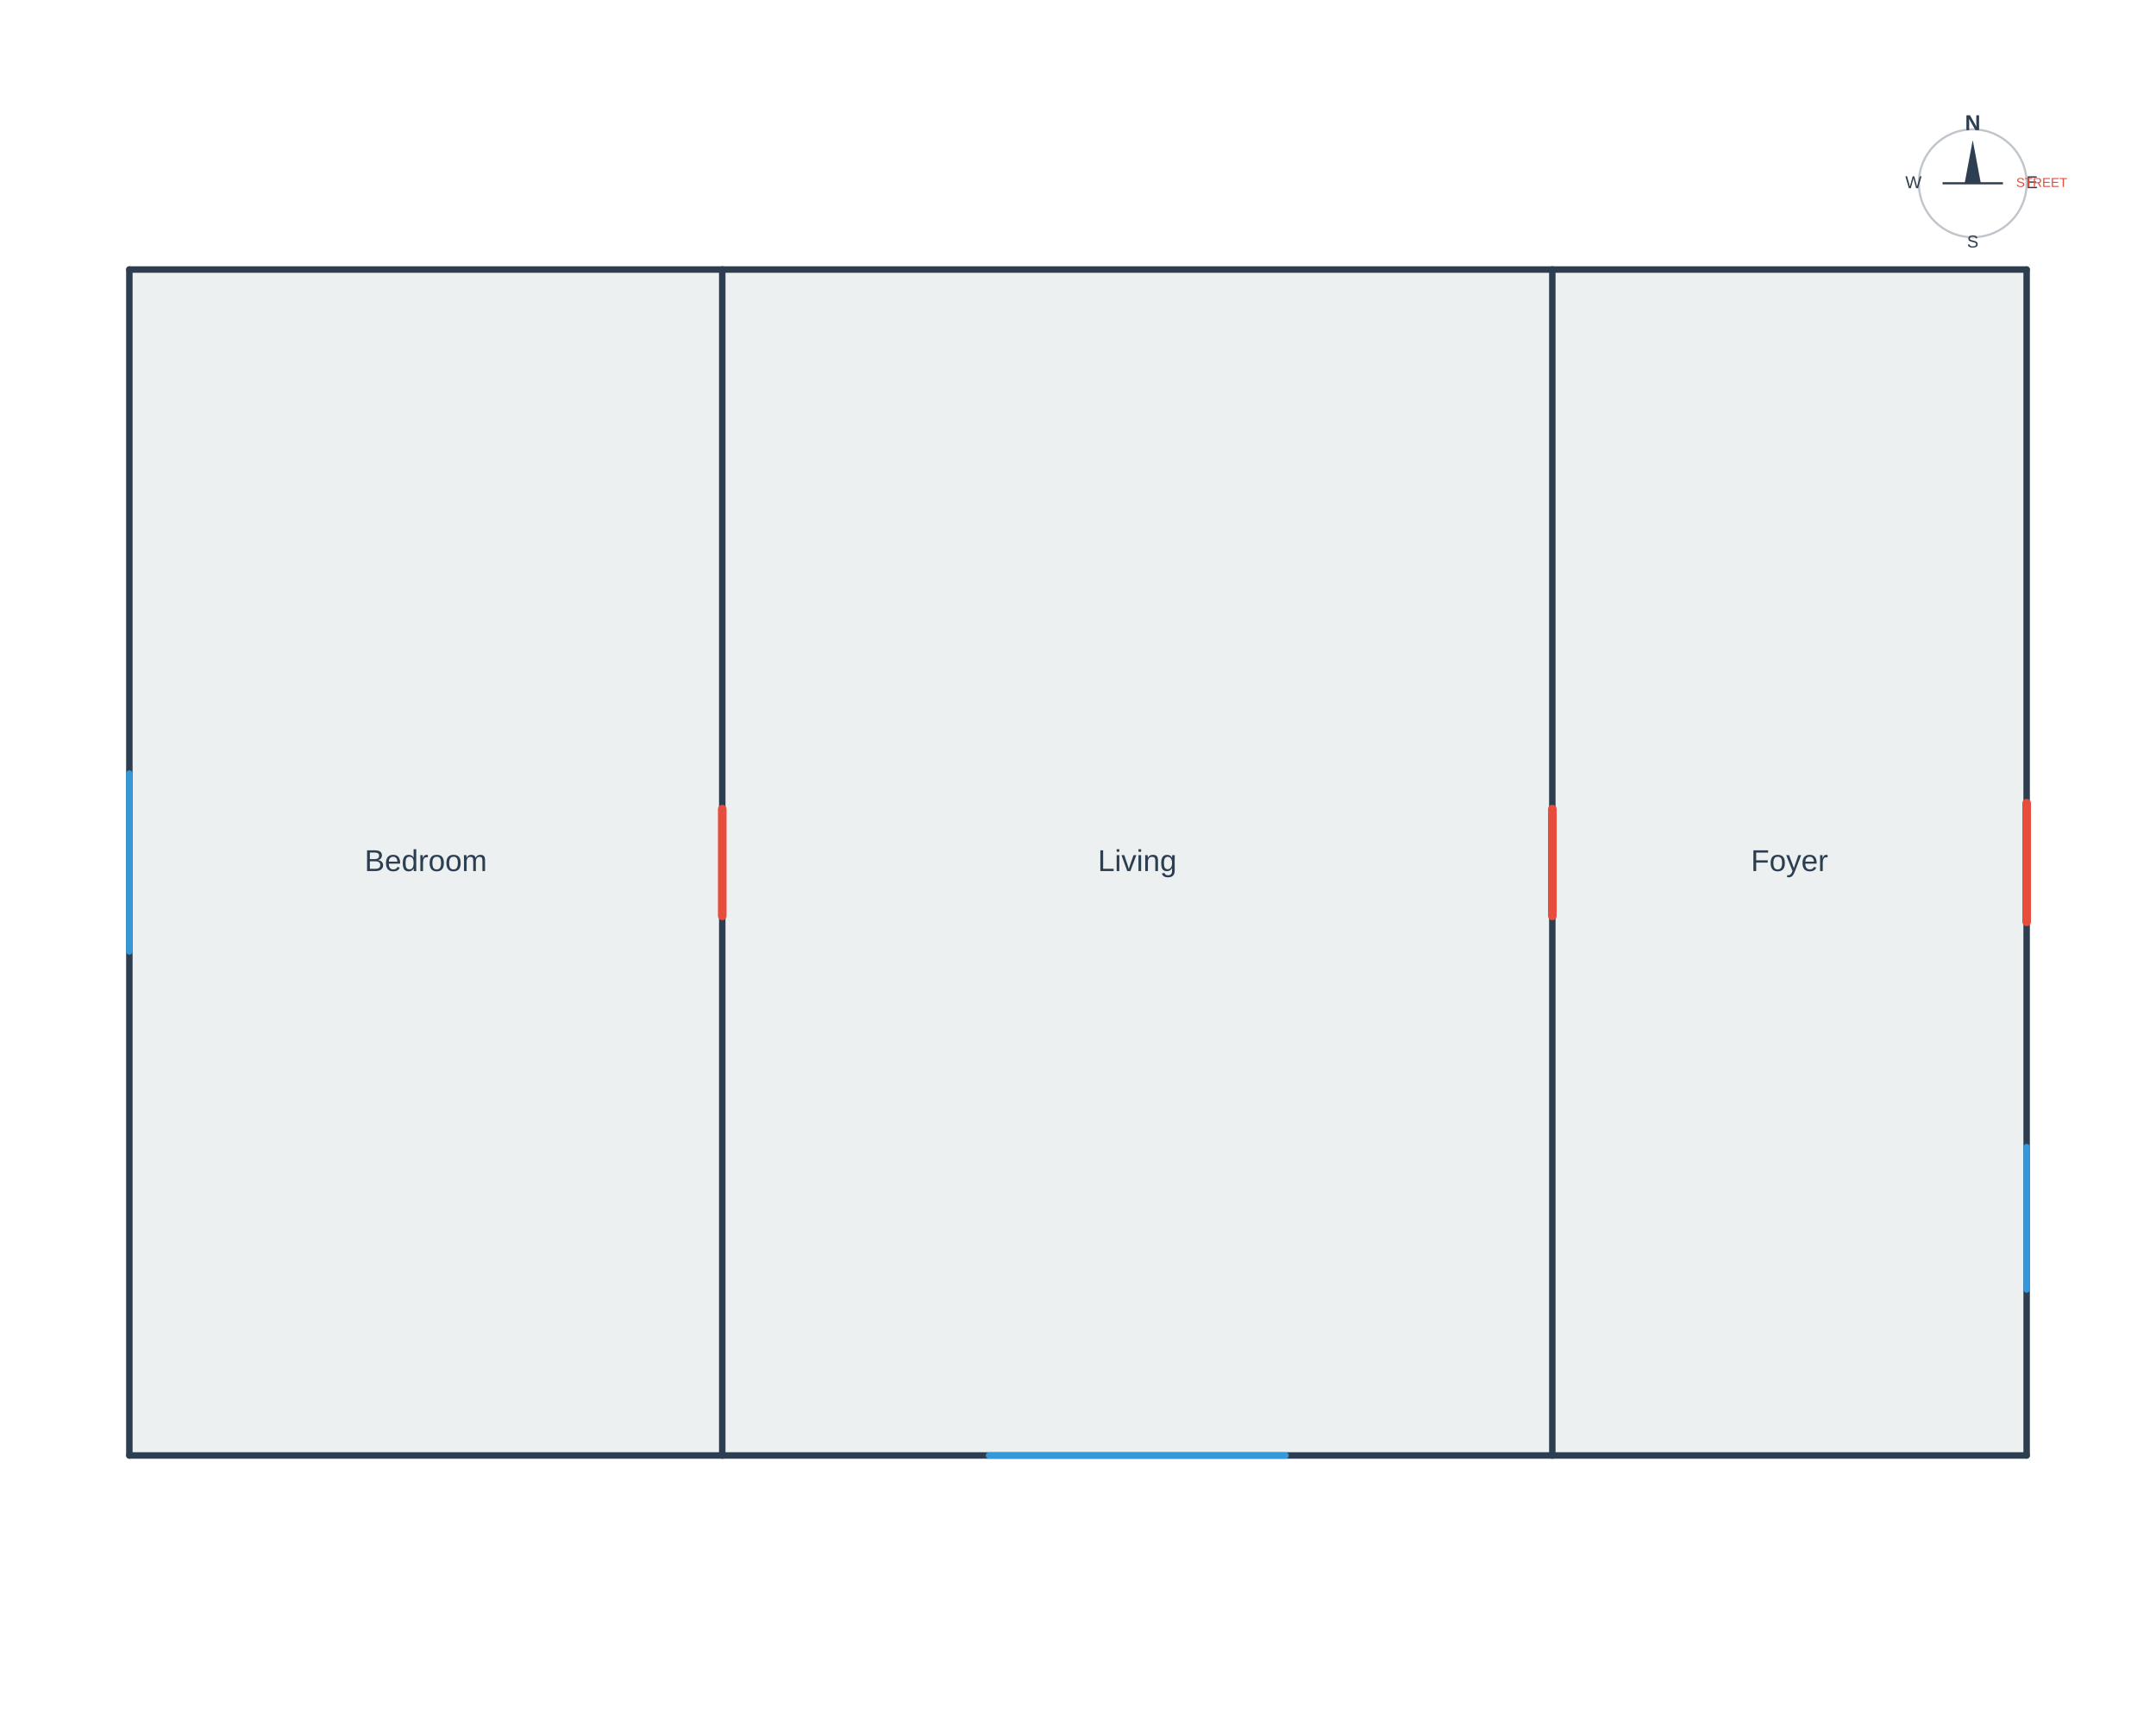
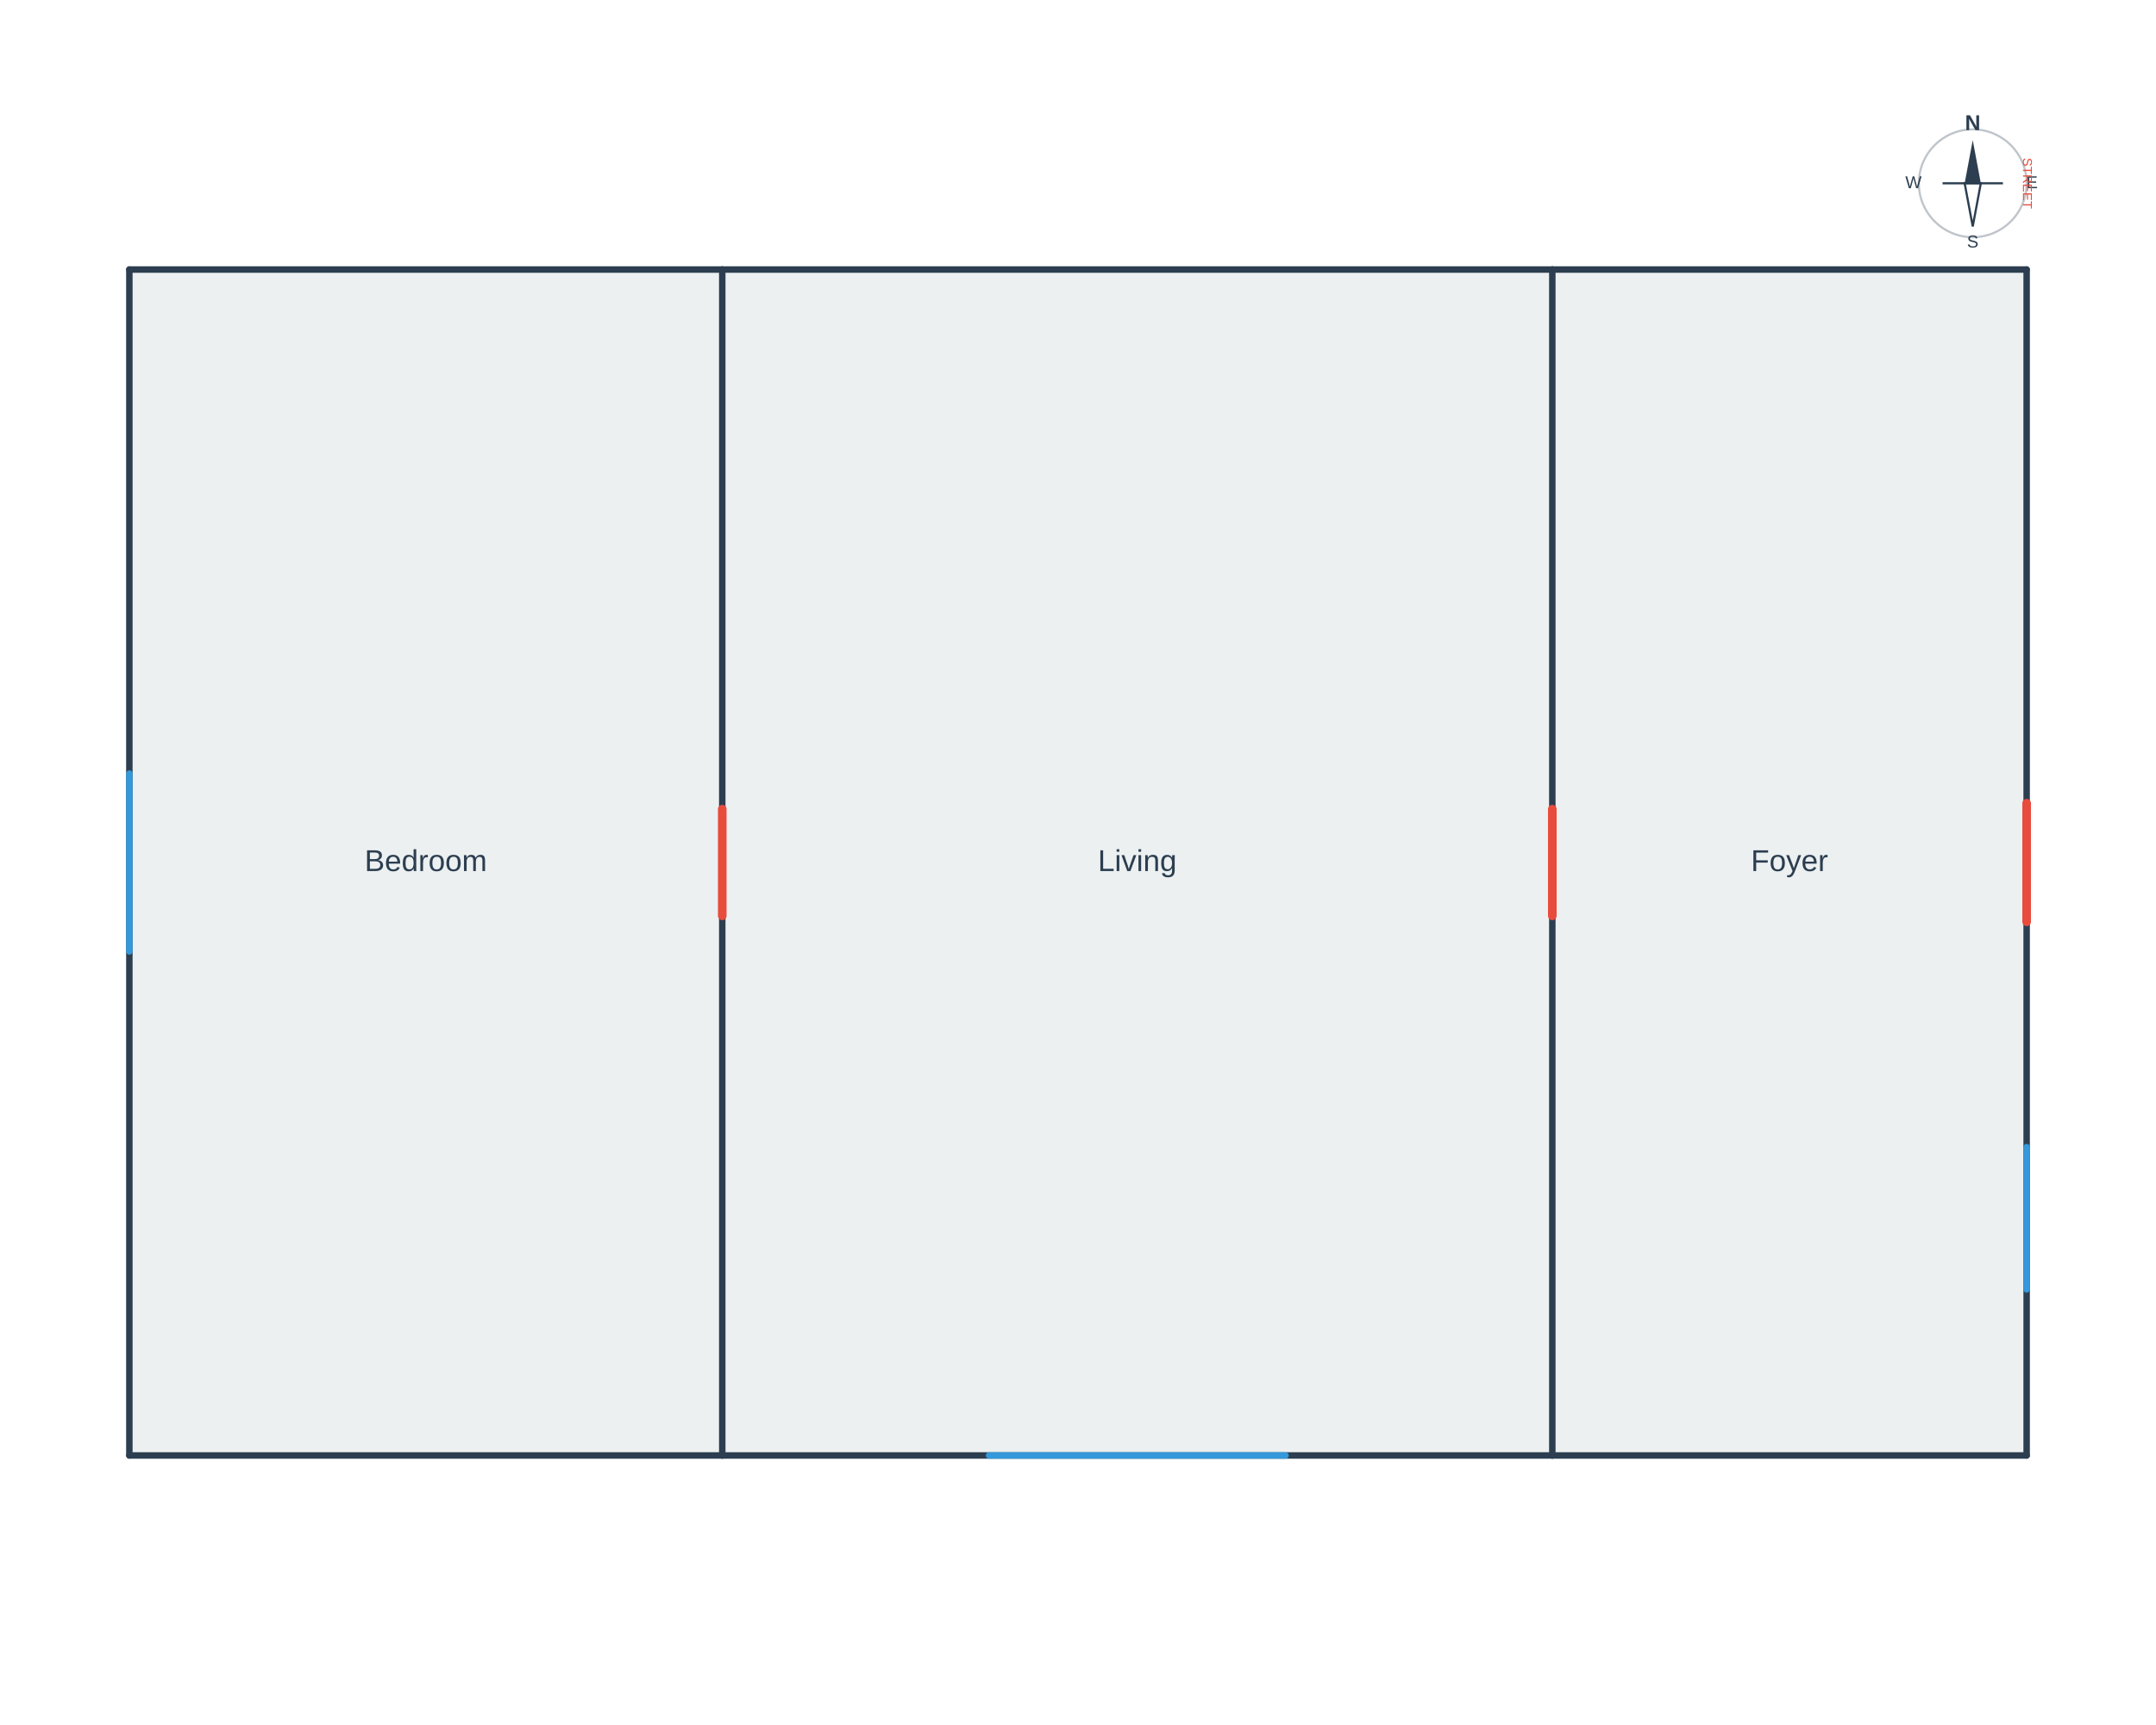
<svg xmlns="http://www.w3.org/2000/svg" width="1000" height="800" viewBox="0 0 1000 800">
  <defs>
    <style>
      .room-label { font-family: Arial, sans-serif; font-weight: 500; }
    </style>
  </defs>
  <rect width="1000" height="800" fill="#ffffff" />
  <path d="M 60.00 675.00 L 940.00 675.00 L 940.00 125.00 L 60.00 125.00 Z" fill="none" stroke="#7f8c8d" stroke-width="2" stroke-dasharray="8,4" />
  <path d="M 60.00 675.00 L 335.00 675.00 L 335.00 125.00 L 60.00 125.00 Z" fill="#ecf0f1" stroke="#bdc3c7" stroke-width="1" />
  <path d="M 335.00 675.00 L 720.00 675.00 L 720.00 125.00 L 335.00 125.00 Z" fill="#ecf0f1" stroke="#bdc3c7" stroke-width="1" />
  <path d="M 720.00 675.00 L 940.00 675.00 L 940.00 125.00 L 720.00 125.00 Z" fill="#ecf0f1" stroke="#bdc3c7" stroke-width="1" />
  <line x1="335.00" y1="675.00" x2="335.00" y2="125.00" stroke="#2c3e50" stroke-width="3" stroke-linecap="round" />
  <line x1="720.00" y1="675.00" x2="720.00" y2="125.00" stroke="#2c3e50" stroke-width="3" stroke-linecap="round" />
  <line x1="60.00" y1="675.00" x2="335.00" y2="675.00" stroke="#2c3e50" stroke-width="3" stroke-linecap="round" />
  <line x1="60.00" y1="125.00" x2="335.00" y2="125.00" stroke="#2c3e50" stroke-width="3" stroke-linecap="round" />
  <line x1="60.00" y1="675.00" x2="60.00" y2="125.00" stroke="#2c3e50" stroke-width="3" stroke-linecap="round" />
  <line x1="335.00" y1="675.00" x2="720.00" y2="675.00" stroke="#2c3e50" stroke-width="3" stroke-linecap="round" />
  <line x1="335.00" y1="125.00" x2="720.00" y2="125.00" stroke="#2c3e50" stroke-width="3" stroke-linecap="round" />
  <line x1="720.00" y1="675.00" x2="940.00" y2="675.00" stroke="#2c3e50" stroke-width="3" stroke-linecap="round" />
  <line x1="940.00" y1="675.00" x2="940.00" y2="125.00" stroke="#2c3e50" stroke-width="3" stroke-linecap="round" />
  <line x1="720.00" y1="125.00" x2="940.00" y2="125.00" stroke="#2c3e50" stroke-width="3" stroke-linecap="round" />
  <line x1="940.00" y1="427.50" x2="940.00" y2="372.50" stroke="#e74c3c" stroke-width="4" stroke-linecap="round" />
  <line x1="720.00" y1="424.75" x2="720.00" y2="375.25" stroke="#e74c3c" stroke-width="4" stroke-linecap="round" />
  <line x1="335.00" y1="424.75" x2="335.00" y2="375.25" stroke="#e74c3c" stroke-width="4" stroke-linecap="round" />
  <line x1="458.75" y1="675.00" x2="596.25" y2="675.00" stroke="#3498db" stroke-width="3" stroke-linecap="round" />
  <line x1="940.00" y1="598.00" x2="940.00" y2="532.00" stroke="#3498db" stroke-width="3" stroke-linecap="round" />
  <line x1="60.00" y1="441.25" x2="60.00" y2="358.75" stroke="#3498db" stroke-width="3" stroke-linecap="round" />
  <text x="197.50" y="400.00" font-size="14" fill="#2c3e50" text-anchor="middle" dominant-baseline="middle" font-family="Arial, sans-serif">Bedroom</text>
  <text x="527.50" y="400.00" font-size="14" fill="#2c3e50" text-anchor="middle" dominant-baseline="middle" font-family="Arial, sans-serif">Living</text>
  <text x="830.00" y="400.00" font-size="14" fill="#2c3e50" text-anchor="middle" dominant-baseline="middle" font-family="Arial, sans-serif">Foyer</text>
  <g class="compass">
    <circle cx="915.00" cy="85.00" r="25.00" fill="none" stroke="#2c3e50" stroke-width="1" opacity="0.3" />
    <polygon points="915.00,65.00 911.25,85.00 918.75,85.00" fill="#2c3e50" />
+     <polygon points="915.00,105.00 911.25,85.00 918.75,85.00" fill="none" stroke="#2c3e50" stroke-width="1" />
    <line x1="901.00" y1="85.00" x2="929.00" y2="85.00" stroke="#2c3e50" stroke-width="1" />
    <text x="915.00" y="57.50" font-size="10.00" fill="#2c3e50" text-anchor="middle" dominant-baseline="middle" font-family="Arial, sans-serif" font-weight="bold">N</text>
    <text x="915.00" y="112.50" font-size="8.00" fill="#2c3e50" text-anchor="middle" dominant-baseline="middle" font-family="Arial, sans-serif">S</text>
    <text x="942.50" y="85.00" font-size="8.00" fill="#2c3e50" text-anchor="middle" dominant-baseline="middle" font-family="Arial, sans-serif">E</text>
    <text x="887.50" y="85.00" font-size="8.00" fill="#2c3e50" text-anchor="middle" dominant-baseline="middle" font-family="Arial, sans-serif">W</text>
-     <text x="947.00" y="85.00" font-size="6.00" fill="#e74c3c" text-anchor="middle" dominant-baseline="middle" font-family="Arial, sans-serif">STREET</text>
+     <text x="940.00" y="85.00" font-size="6.00" fill="#e74c3c" text-anchor="middle" dominant-baseline="middle" font-family="Arial, sans-serif" transform="rotate(90, 940.00, 85.00)">STREET</text>
  </g>
</svg>
